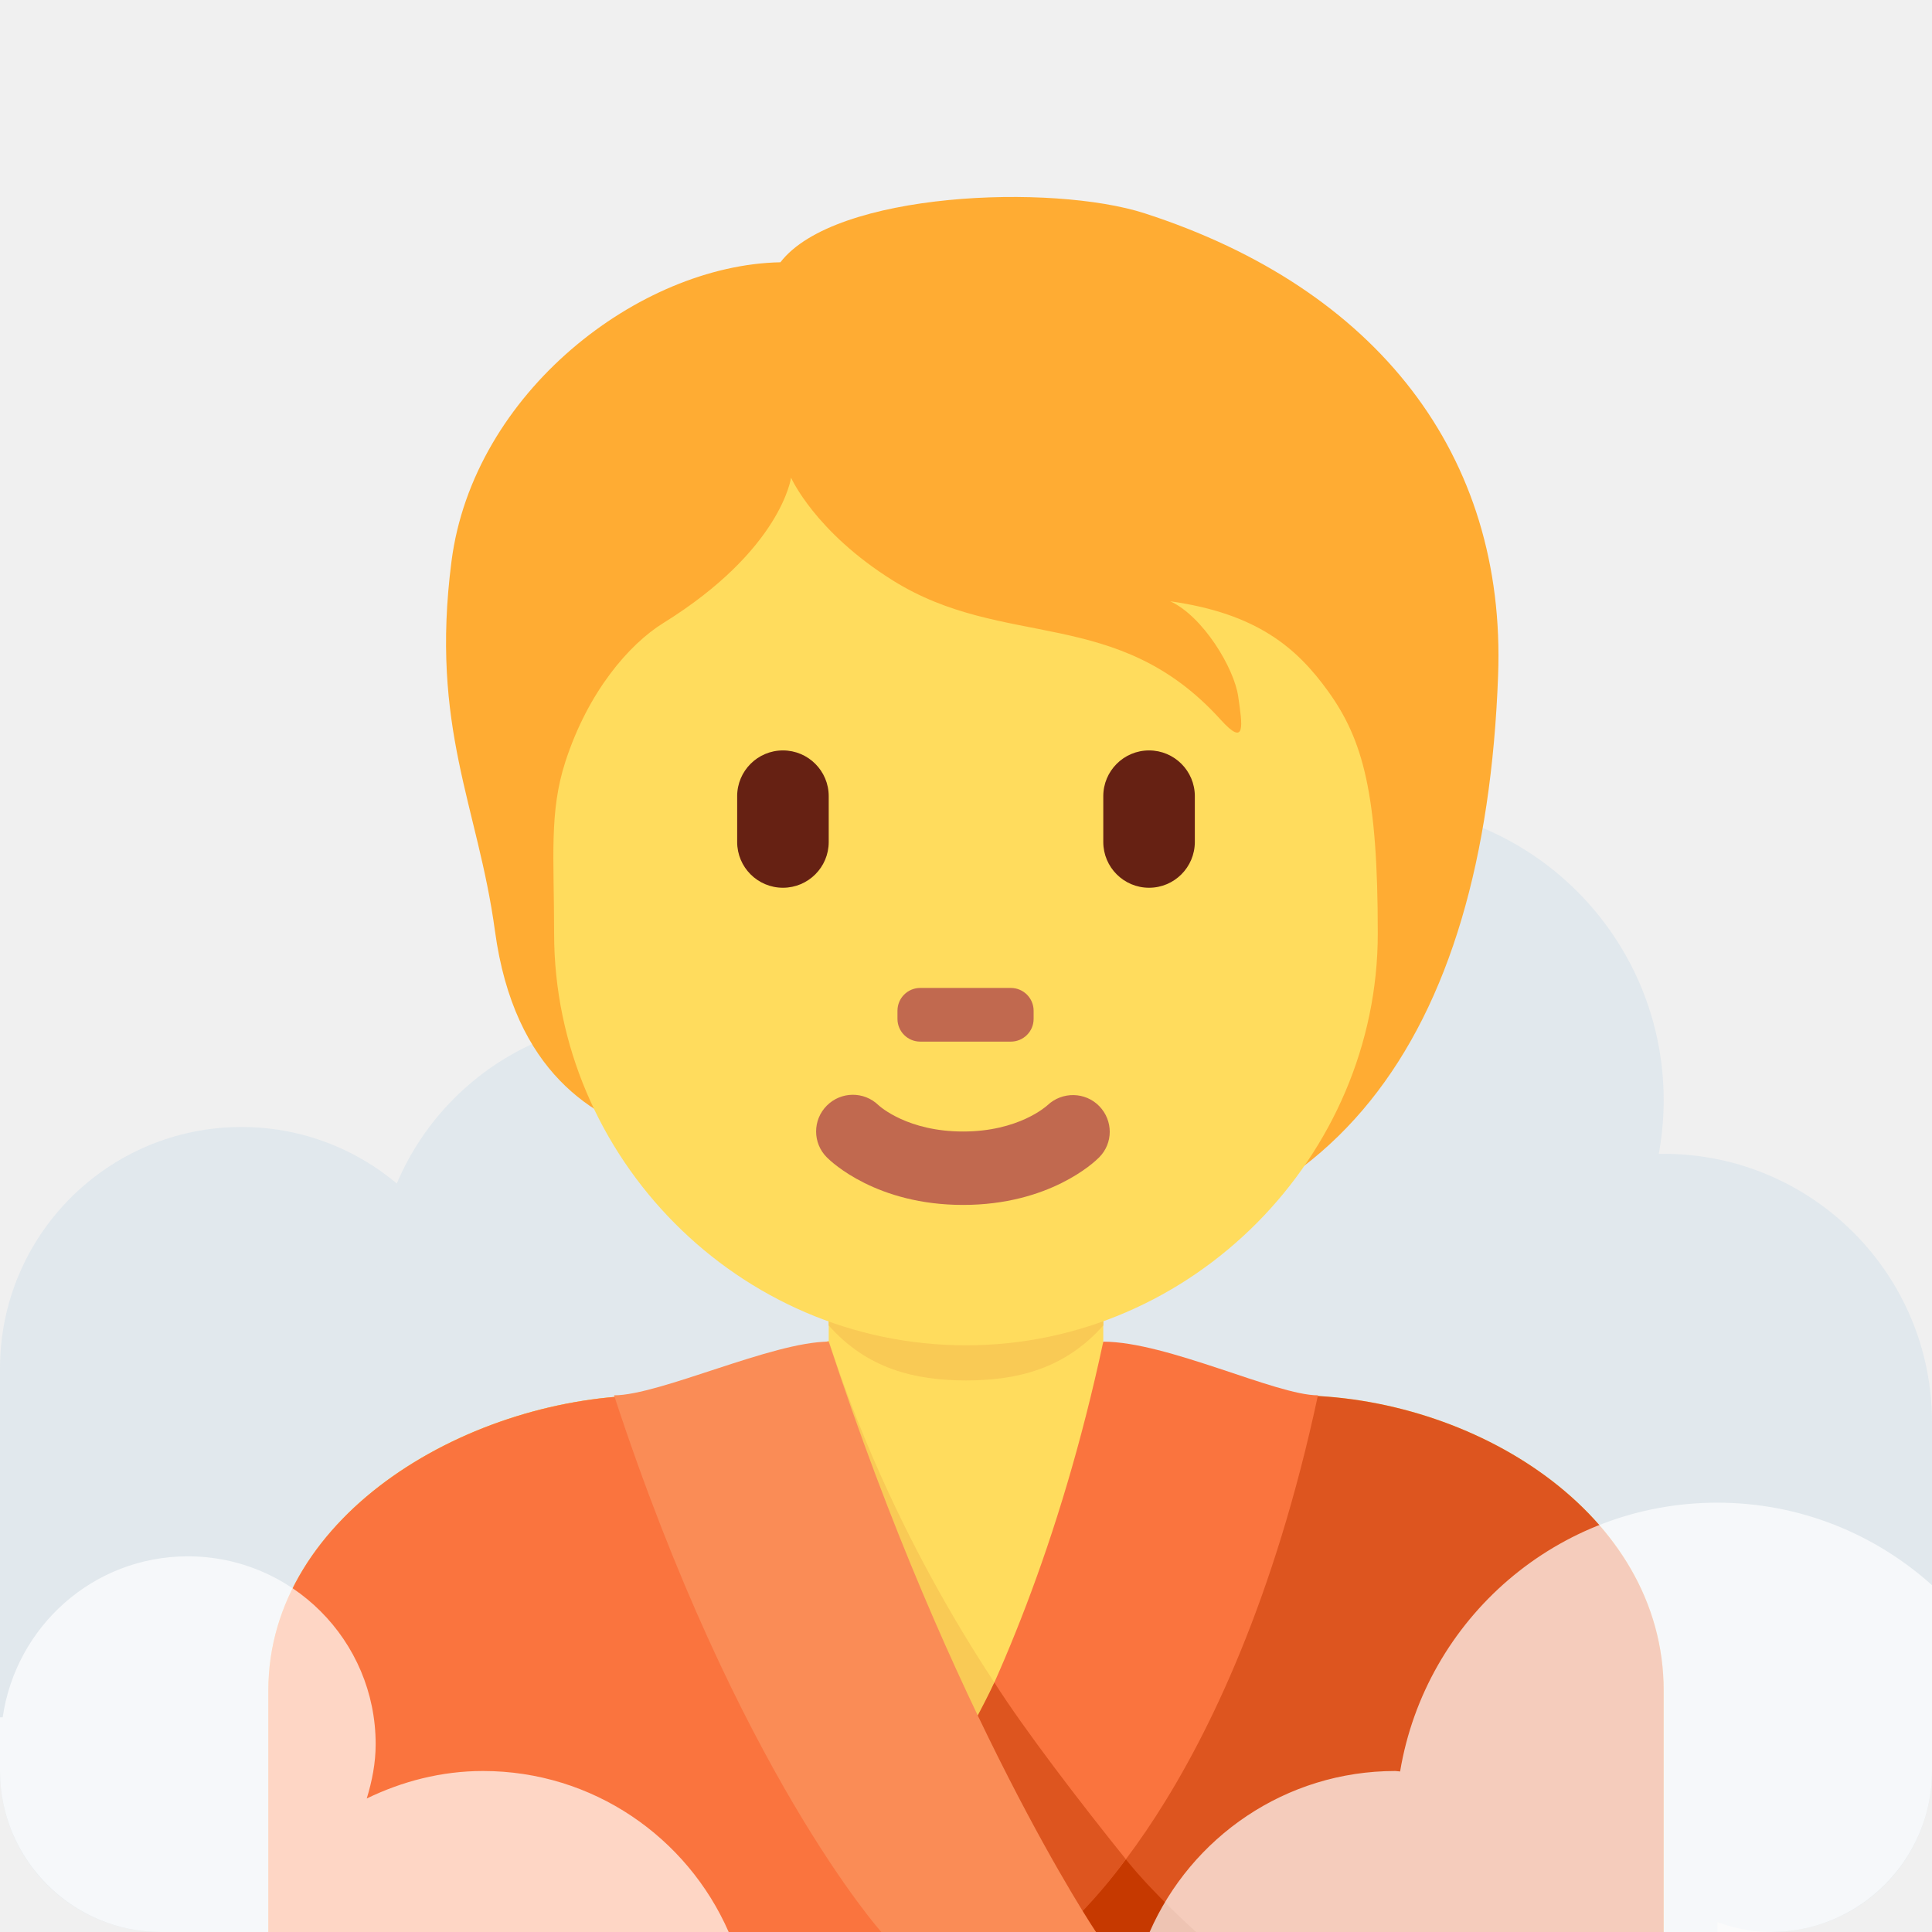
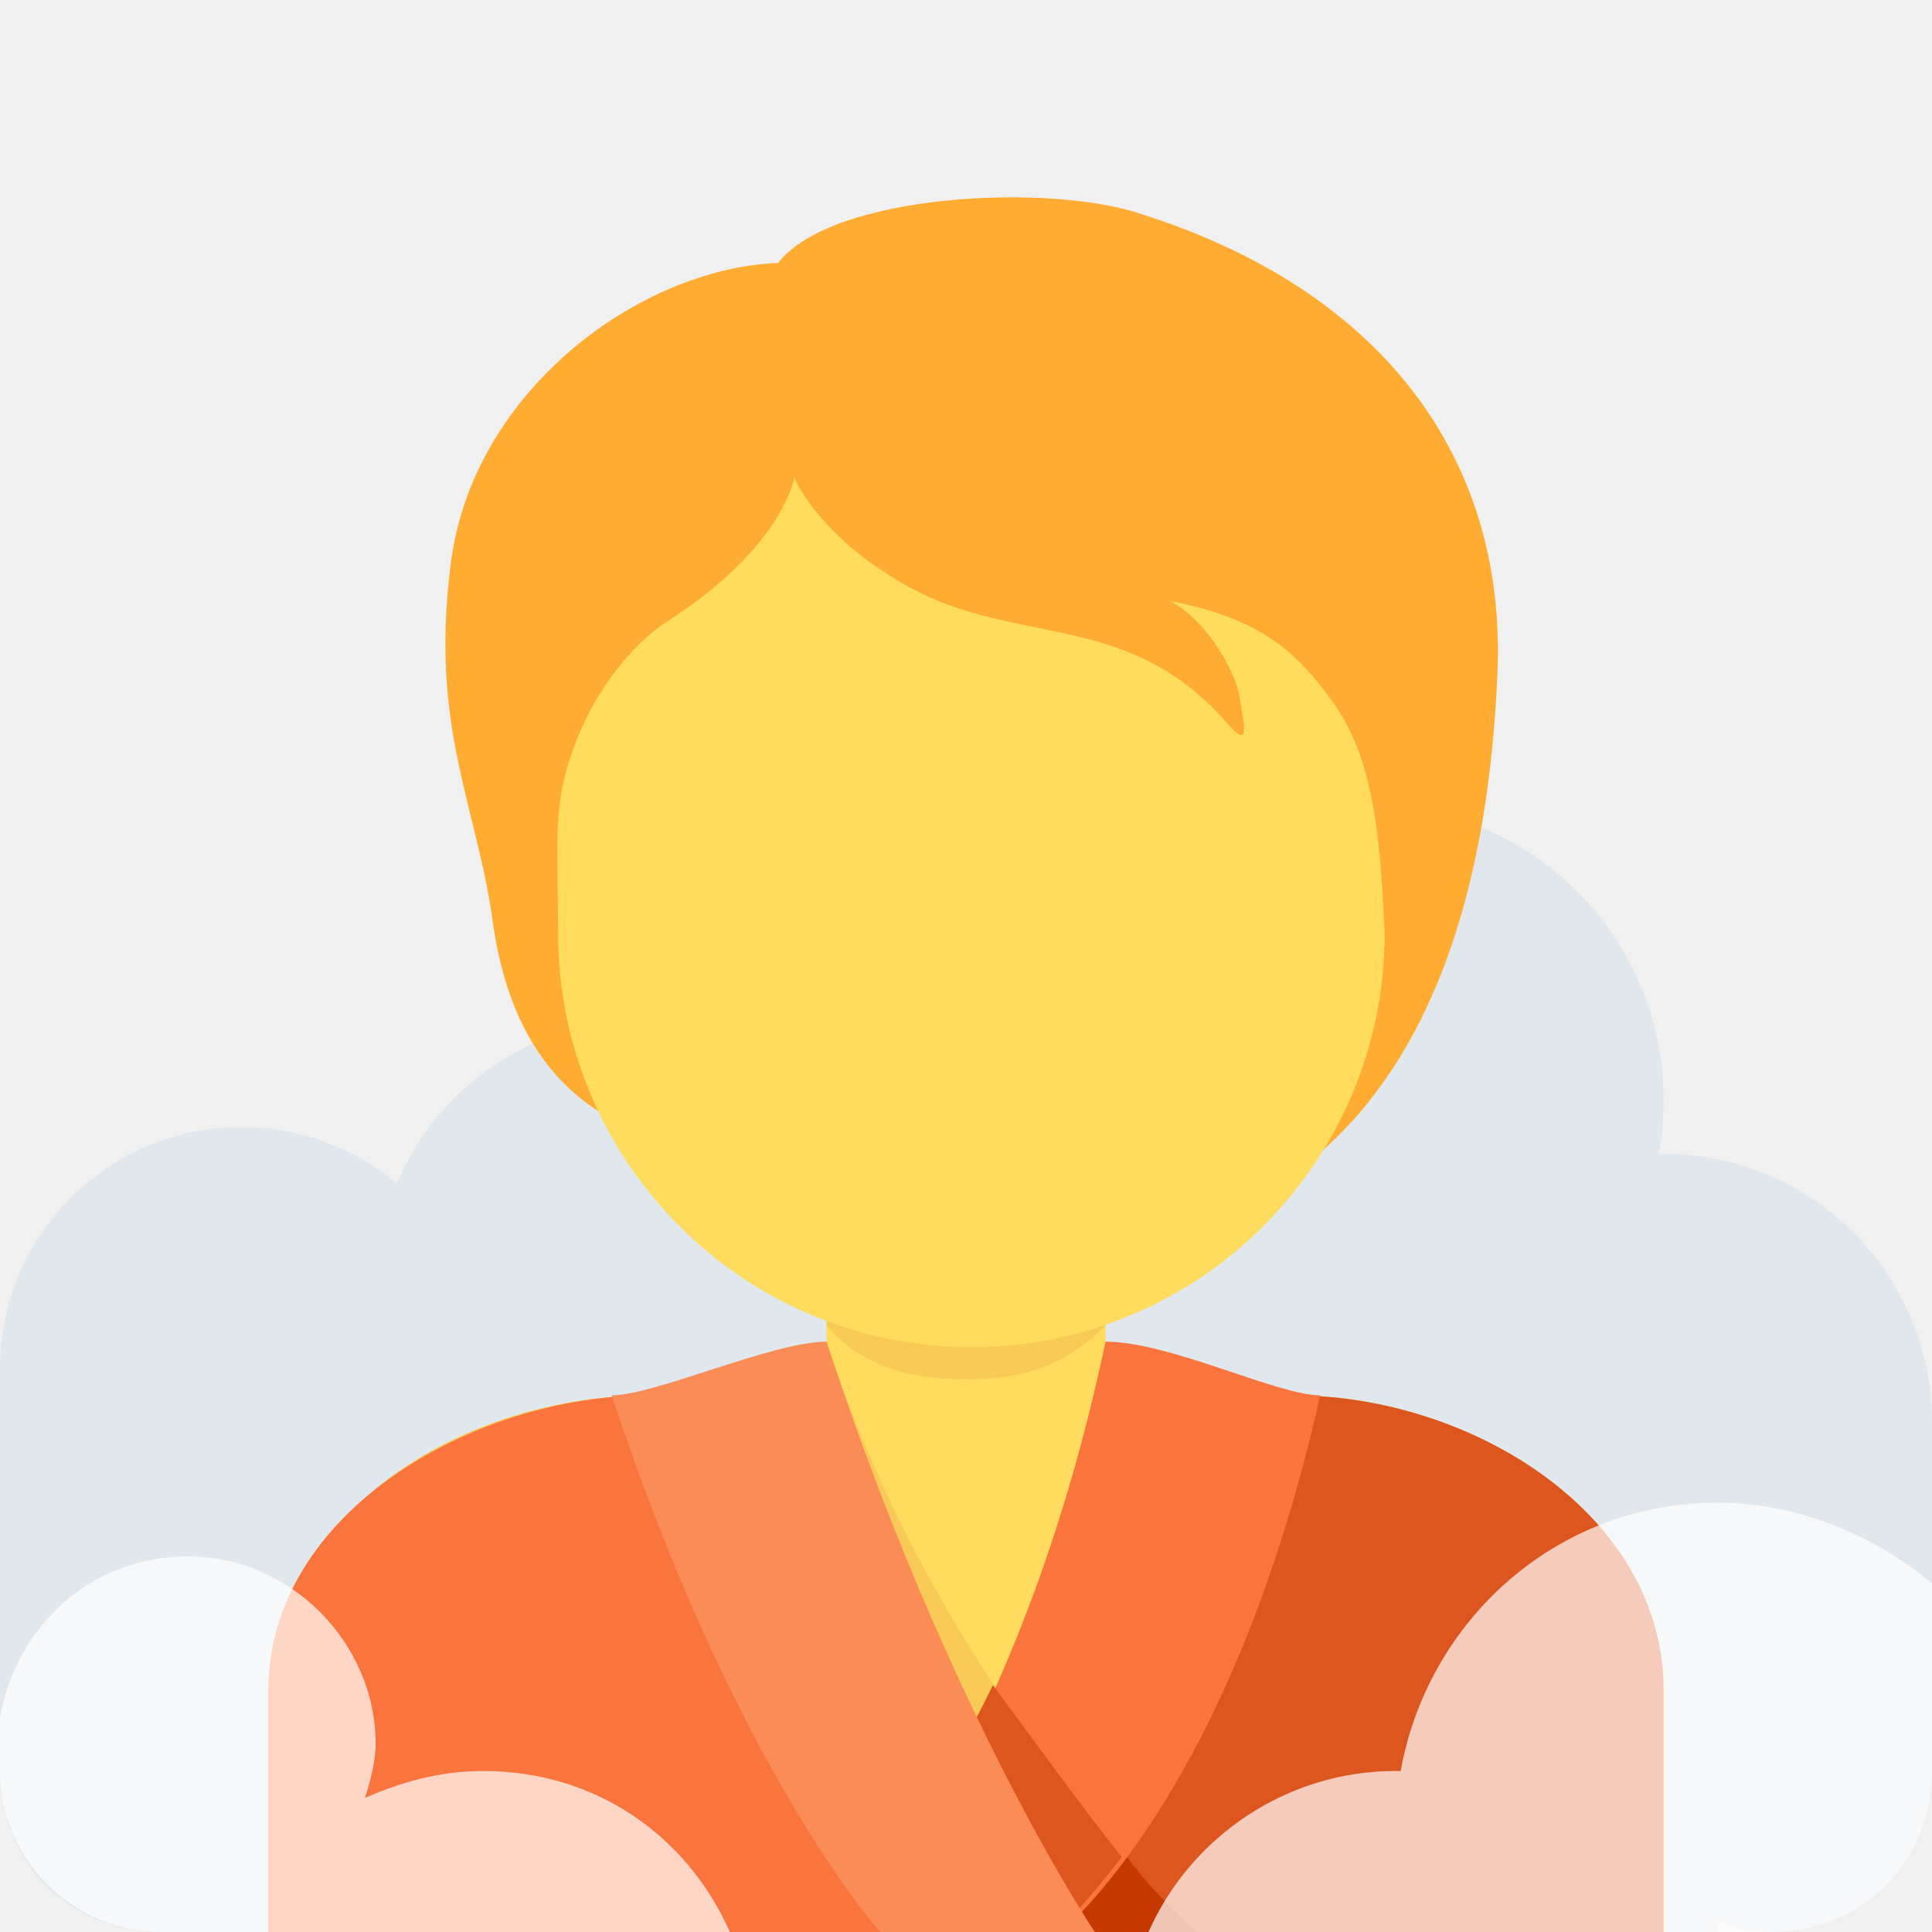
- <svg xmlns="http://www.w3.org/2000/svg" viewBox="0 0 36 36">
-   <g fill="#E1E8ED">
-     <circle cx="4.5" cy="25.5" r="4.5" />
-     <circle cx="25.5" cy="20.5" r="5.5" />
-     <circle cx="31" cy="26.5" r="5" />
-     <circle cx="12" cy="24" r="5" />
-     <path d="M33 30c-1.657 0-3 1.343-3 3H6c0-1.657-1.343-3-3-3s-3 1.343-3 3 1.343 3 3 3h29v-.184c.314.112.647.184 1 .184 1.657 0 3-1.343 3-3s-1.343-3-3-3z" />
-     <path d="M0 25.5h9V33H0zM20 23h9v4h-9zm11 3.5h5V33h-5z" />
+ <svg xmlns="http://www.w3.org/2000/svg" version="1.1" id="Layer_1" x="0px" y="0px" viewBox="0 0 36 36" style="enable-background:new 0 0 36 36;" xml:space="preserve">
+   <style type="text/css">
+ 	.st0{fill:#E1E8ED;}
+ 	.st1{fill:#FFDC5D;}
+ 	.st2{fill:#FFAC33;}
+ 	.st3{fill:#F9CA55;}
+ 	.st4{fill:#DD551F;}
+ 	.st5{fill:#C63900;}
+ 	.st6{fill:#FA743E;}
+ 	.st7{fill:#FA8C56;}
+ 	.st8{opacity:0.7;fill:#FFFFFF;enable-background:new    ;}
+ </style>
+   <g>
+     <circle class="st0" cx="4.5" cy="25.5" r="4.5" />
+     <circle class="st0" cx="25.5" cy="20.5" r="5.5" />
+     <circle class="st0" cx="31" cy="26.5" r="5" />
+     <circle class="st0" cx="12" cy="24" r="5" />
+     <path class="st0" d="M33,30c-1.7,0-3,1.3-3,3H6c0-1.7-1.3-3-3-3s-3,1.3-3,3c0,1.7,1.3,3,3,3h29v-0.2c0.3,0.1,0.6,0.2,1,0.2   c1.7,0,3-1.3,3-3S34.7,30,33,30z" />
+     <path class="st0" d="M0,25.5h9V33H0V25.5z M20,23h9v4h-9V23z M31,26.5h5V33h-5V26.5z" />
  </g>
-   <path fill="#FFDC5D" d="M31 36v-4.5c0-3.314-3.56-5.5-6.875-5.5h-12C8.812 26 5 28.186 5 31.5V36h26z" />
-   <path fill="#FFAC33" d="M21.33 3.975c-1.722-.557-5.775-.405-6.788.912-2.634.051-5.724 2.431-6.129 5.572-.401 3.108.493 4.552.81 6.889.36 2.648 1.849 3.495 3.039 3.85 1.712 2.262 3.533 2.166 6.59 2.166 5.969 0 8.812-3.994 9.063-10.777.153-4.104-2.254-7.211-6.585-8.612z" />
-   <path fill="#FFDC5D" d="M15.442 21.658v5.116c0 1.413 1.145 2.558 2.558 2.558 1.413 0 2.558-1.145 2.558-2.558v-5.116h-5.116z" />
-   <path fill="#F9CA55" d="M15.442 24.698c.713.805 1.597 1.024 2.558 1.024.961 0 1.844-.219 2.558-1.024v-2.047h-5.116v2.047z" />
-   <path fill="#FFDC5D" d="M24.744 12.876c-.578-.8-1.317-1.444-2.938-1.672.608.279 1.19 1.241 1.266 1.773.076.532.152.963-.329.431-1.928-2.131-4.027-1.292-6.108-2.593C15.182 9.906 14.74 8.9 14.74 8.9s-.177 1.342-2.381 2.71c-.639.397-1.401 1.279-1.824 2.583-.304.937-.21 1.773-.21 3.201 0 4.169 3.436 7.674 7.674 7.674s7.674-3.536 7.674-7.674c.001-2.593-.27-3.606-.929-4.518z" />
-   <path fill="#C1694F" d="M17.945 22.452c-1.606 0-2.447-.794-2.537-.885-.268-.267-.268-.7 0-.967.266-.265.692-.267.961-.007.035.032.551.491 1.576.491 1.038 0 1.555-.473 1.576-.492.273-.256.703-.248.963.02.26.269.26.691-.004.955-.089.091-.929.885-2.535.885m.891-3.043h-1.69c-.233 0-.423-.19-.423-.423v-.153c0-.233.189-.424.423-.424h1.69c.233 0 .424.19.424.424v.153c0 .234-.191.423-.424.423" />
-   <path fill="#662113" d="M14.589 16.542c-.471 0-.853-.382-.853-.853v-.853c0-.471.382-.853.853-.853s.853.382.853.853v.853c0 .471-.382.853-.853.853zm6.822 0c-.471 0-.853-.382-.853-.853v-.853c0-.471.382-.853.853-.853s.853.382.853.853v.853c-.001.471-.382.853-.853.853z" />
-   <path fill="#F9CA55" d="M15.442 24.986L12.125 26c-2.062 0-4.316.847-5.725 2.285-.249.522-.4 1.099-.4 1.715v6h16.422s-4.686-4.014-6.98-11.014z" />
-   <path fill="#DD551F" d="M24.125 26h-1.567c-1.62 7.571-6.822 10-6.822 10H31v-4.5c0-3.314-3.56-5.5-6.875-5.5z" />
-   <path fill="#C63900" d="M15.736 36h6.553s-.784-.695-1.311-1.355C19.506 35.539 15.736 36 15.736 36z" />
-   <path fill="#FA743E" d="M24.558 26c-.777 0-2.81-1-4-1-1.62 7.571-4.822 11-4.822 11h4s3.202-2.429 4.822-10z" />
-   <path fill="#DD551F" d="M18.529 31.351C17.645 33.209 15.736 36 15.736 36h4.047s.639-.581 1.196-1.355c-.832-1.033-1.9-2.426-2.45-3.294z" />
-   <path fill="#FA743E" d="M13.442 26h-1.317C8.812 26 5 28.186 5 31.5V36h15.422s-4.686-3-6.98-10z" />
-   <path fill="#FA8C56" d="M15.442 25c-1.047 0-3.153 1-4 1 2.295 7 4.98 10 4.98 10h4s-2.686-4-4.98-11z" />
-   <path d="M32 28c-2.975 0-5.438 2.168-5.911 5.009C26.058 33.008 26.03 33 26 33c-2.049 0-3.806 1.236-4.578 3H33c1.65 0 3-1.35 3-3v-3.463C34.938 28.584 33.539 28 32 28zm-18.422 8c-.772-1.764-2.529-3-4.578-3-.78 0-1.509.194-2.166.512.098-.322.166-.657.166-1.012C7 30.567 5.433 29 3.5 29 1.738 29 .295 30.306.05 32H0v1c0 1.65 1.35 3 3 3h10.578z" opacity=".7" fill="#FFF" />
+   <path class="st1" d="M31,36v-4.5c0-3.3-3.6-5.5-6.9-5.5h-12C8.8,26,5,28.2,5,31.5V36H31z" />
+   <path class="st2" d="M21.3,4c-1.7-0.6-5.8-0.4-6.8,0.9c-2.6,0.1-5.7,2.4-6.1,5.6C8,13.6,8.9,15,9.2,17.3c0.4,2.6,1.8,3.5,3,3.9  c1.7,2.3,3.5,2.2,6.6,2.2c6,0,8.8-4,9.1-10.8C28.1,8.5,25.7,5.4,21.3,4z" />
+   <path class="st1" d="M15.4,21.7v5.1c0,1.4,1.1,2.6,2.6,2.6s2.6-1.1,2.6-2.6v-5.1H15.4z" />
+   <path class="st3" d="M15.4,24.7c0.7,0.8,1.6,1,2.6,1s1.8-0.2,2.6-1v-2h-5.1C15.4,22.7,15.4,24.7,15.4,24.7z" />
+   <path class="st1" d="M24.7,12.9c-0.6-0.8-1.3-1.4-2.9-1.7c0.6,0.3,1.2,1.2,1.3,1.8s0.2,1-0.3,0.4c-1.9-2.1-4-1.3-6.1-2.6  c-1.5-0.9-1.9-1.9-1.9-1.9s-0.2,1.3-2.4,2.7c-0.6,0.4-1.4,1.3-1.8,2.6c-0.3,0.9-0.2,1.8-0.2,3.2c0,4.2,3.4,7.7,7.7,7.7  s7.7-3.5,7.7-7.7C25.7,14.8,25.4,13.8,24.7,12.9z" />
+   <path class="st3" d="M15.4,25l-3.3,1c-2.1,0-4.3,0.8-5.7,2.3C6.2,28.8,6,29.4,6,30v6h16.4C22.4,36,17.7,32,15.4,25z" />
+   <path class="st4" d="M24.1,26h-1.6c-1.6,7.6-6.8,10-6.8,10H31v-4.5C31,28.2,27.4,26,24.1,26z" />
+   <path class="st5" d="M15.7,36h6.6c0,0-0.8-0.7-1.3-1.4C19.5,35.5,15.7,36,15.7,36z" />
+   <path class="st6" d="M24.6,26c-0.8,0-2.8-1-4-1c-1.6,7.6-4.8,11-4.8,11h4C19.7,36,22.9,33.6,24.6,26z" />
+   <path class="st4" d="M18.5,31.4c-0.9,1.9-2.8,4.6-2.8,4.6h4c0,0,0.6-0.6,1.2-1.4C20.1,33.6,19.1,32.2,18.5,31.4z" />
+   <path class="st6" d="M13.4,26h-1.3C8.8,26,5,28.2,5,31.5V36h15.4C20.4,36,15.7,33,13.4,26z" />
+   <path class="st7" d="M15.4,25c-1,0-3.2,1-4,1c2.3,7,5,10,5,10h4C20.4,36,17.7,32,15.4,25z" />
+   <path class="st8" d="M32,28c-3,0-5.4,2.2-5.9,5c0,0-0.1,0-0.1,0c-2,0-3.8,1.2-4.6,3H33c1.7,0,3-1.3,3-3v-3.5  C34.9,28.6,33.5,28,32,28z M13.6,36c-0.8-1.8-2.5-3-4.6-3c-0.8,0-1.5,0.2-2.2,0.5c0.1-0.3,0.2-0.7,0.2-1C7,30.6,5.4,29,3.5,29  c-1.8,0-3.2,1.3-3.5,3H0v1c0,1.7,1.4,3,3,3C3,36,13.6,36,13.6,36z" />
</svg>
